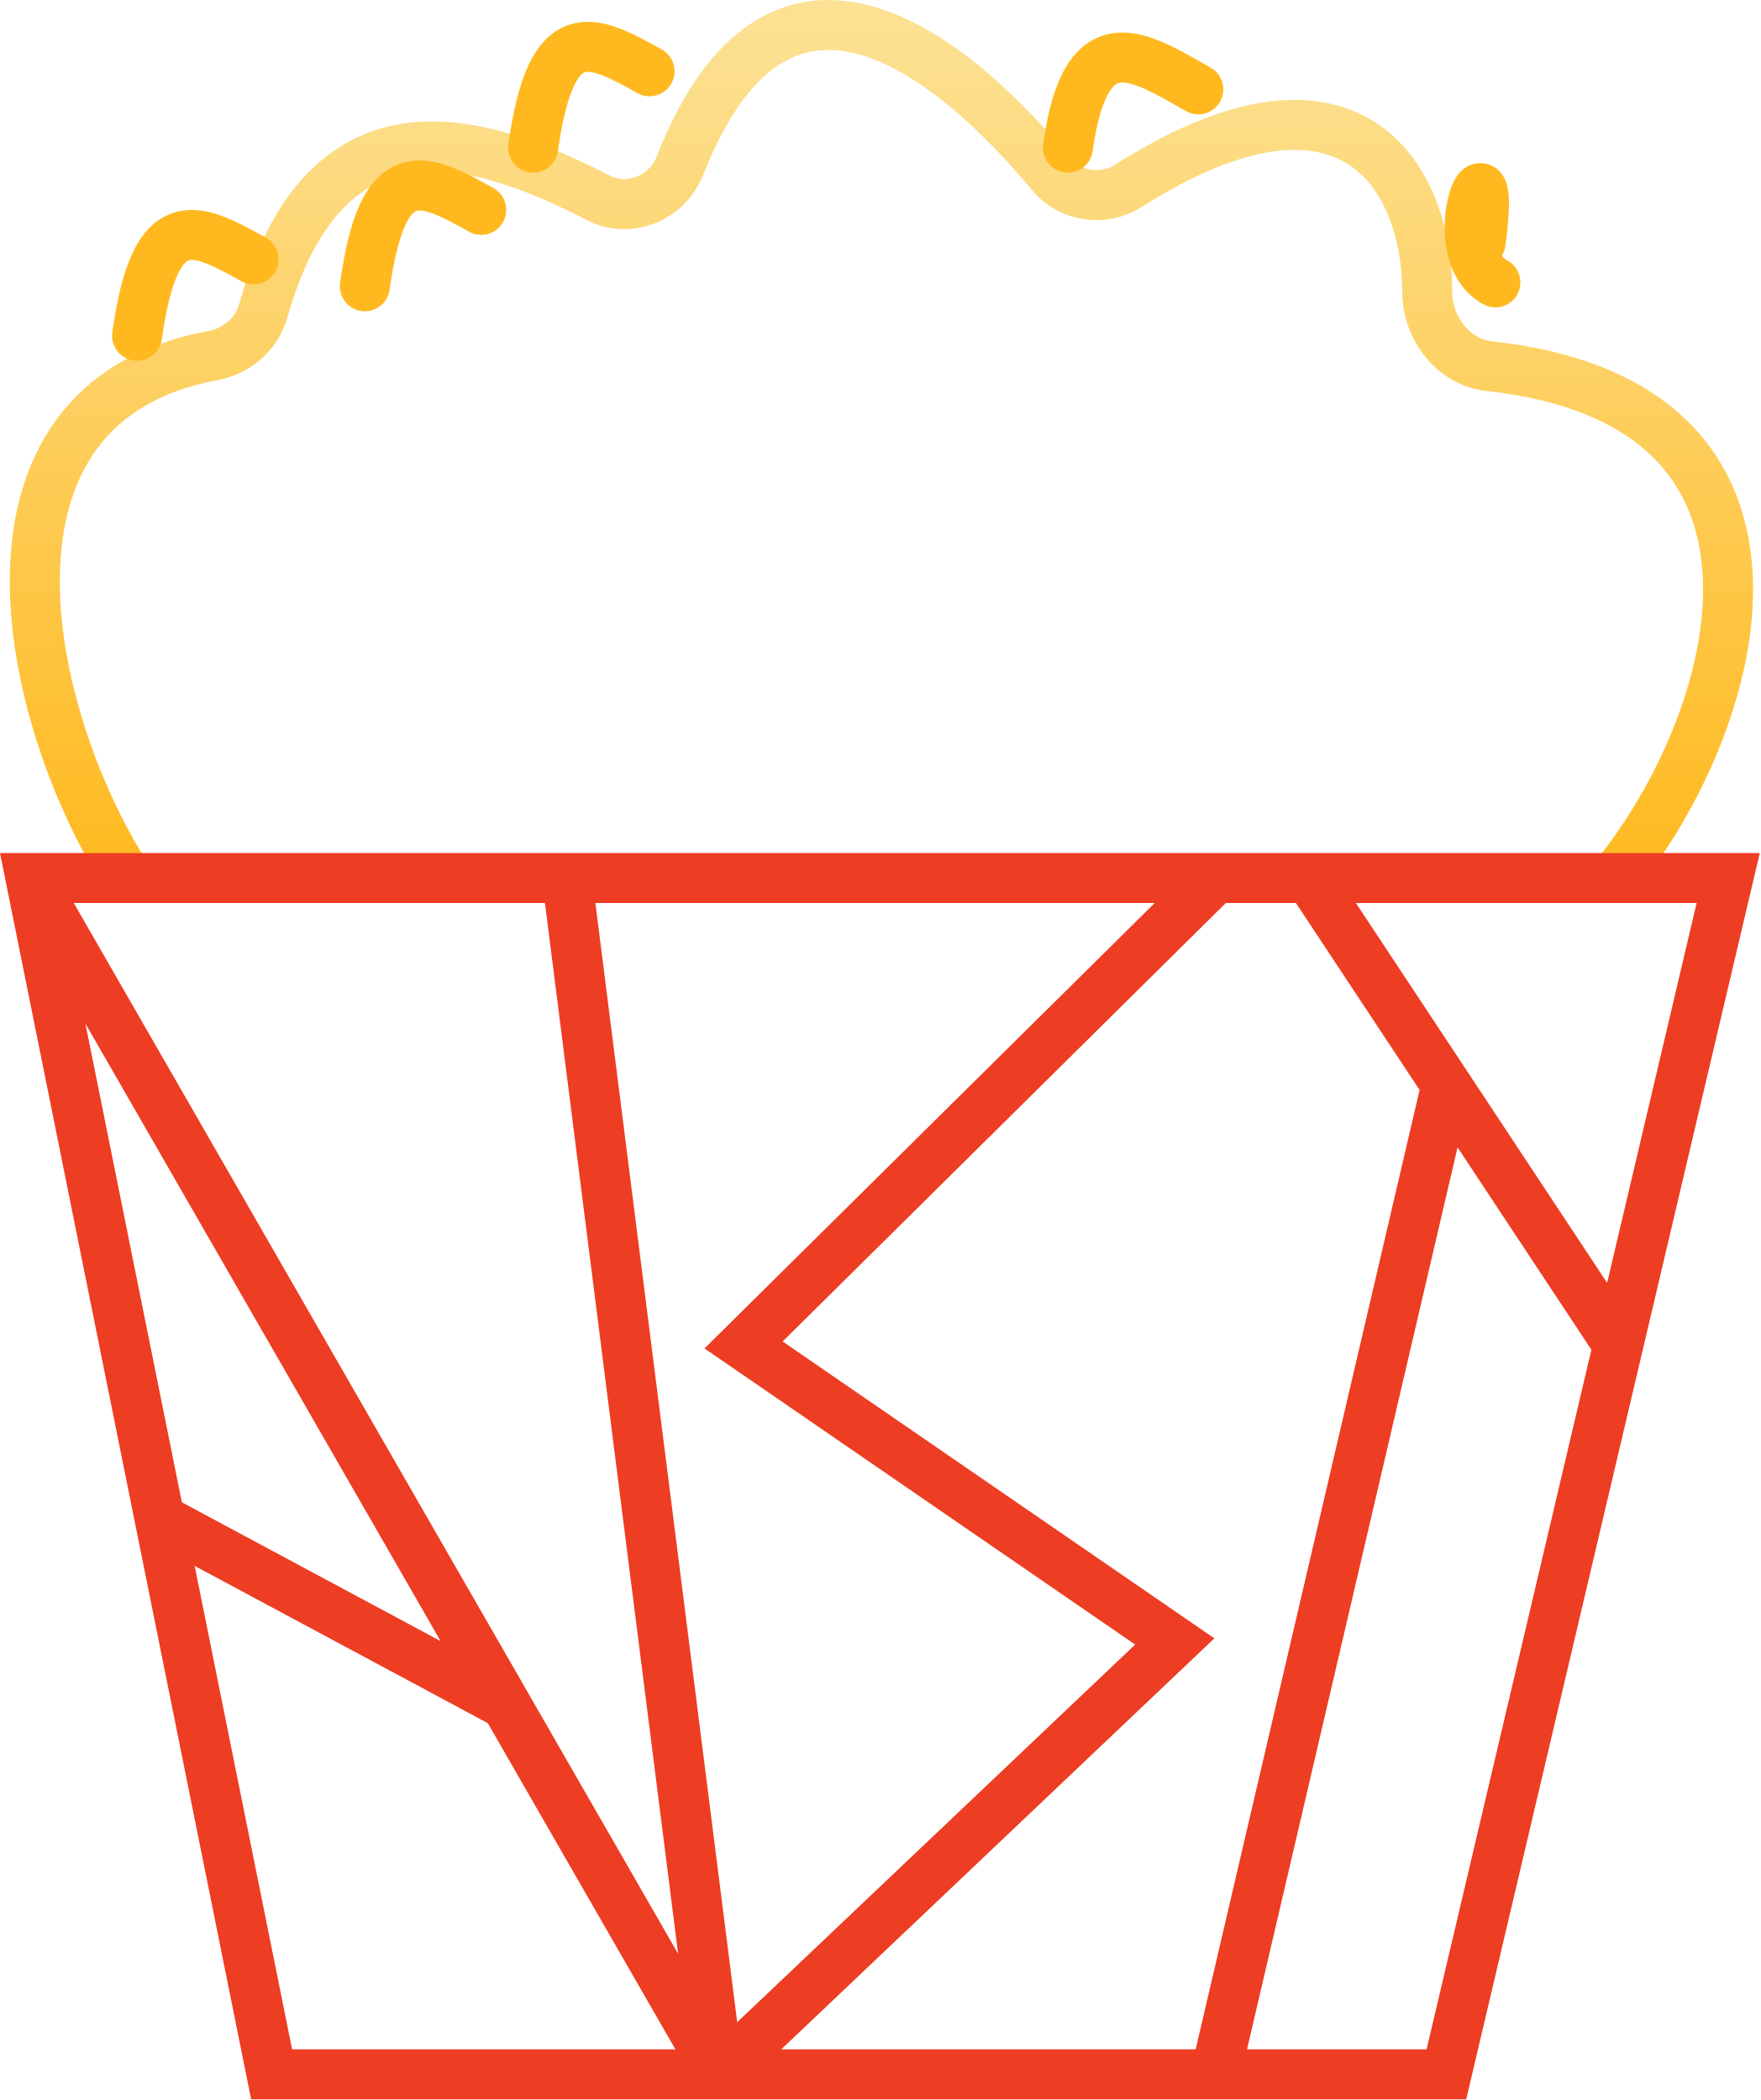
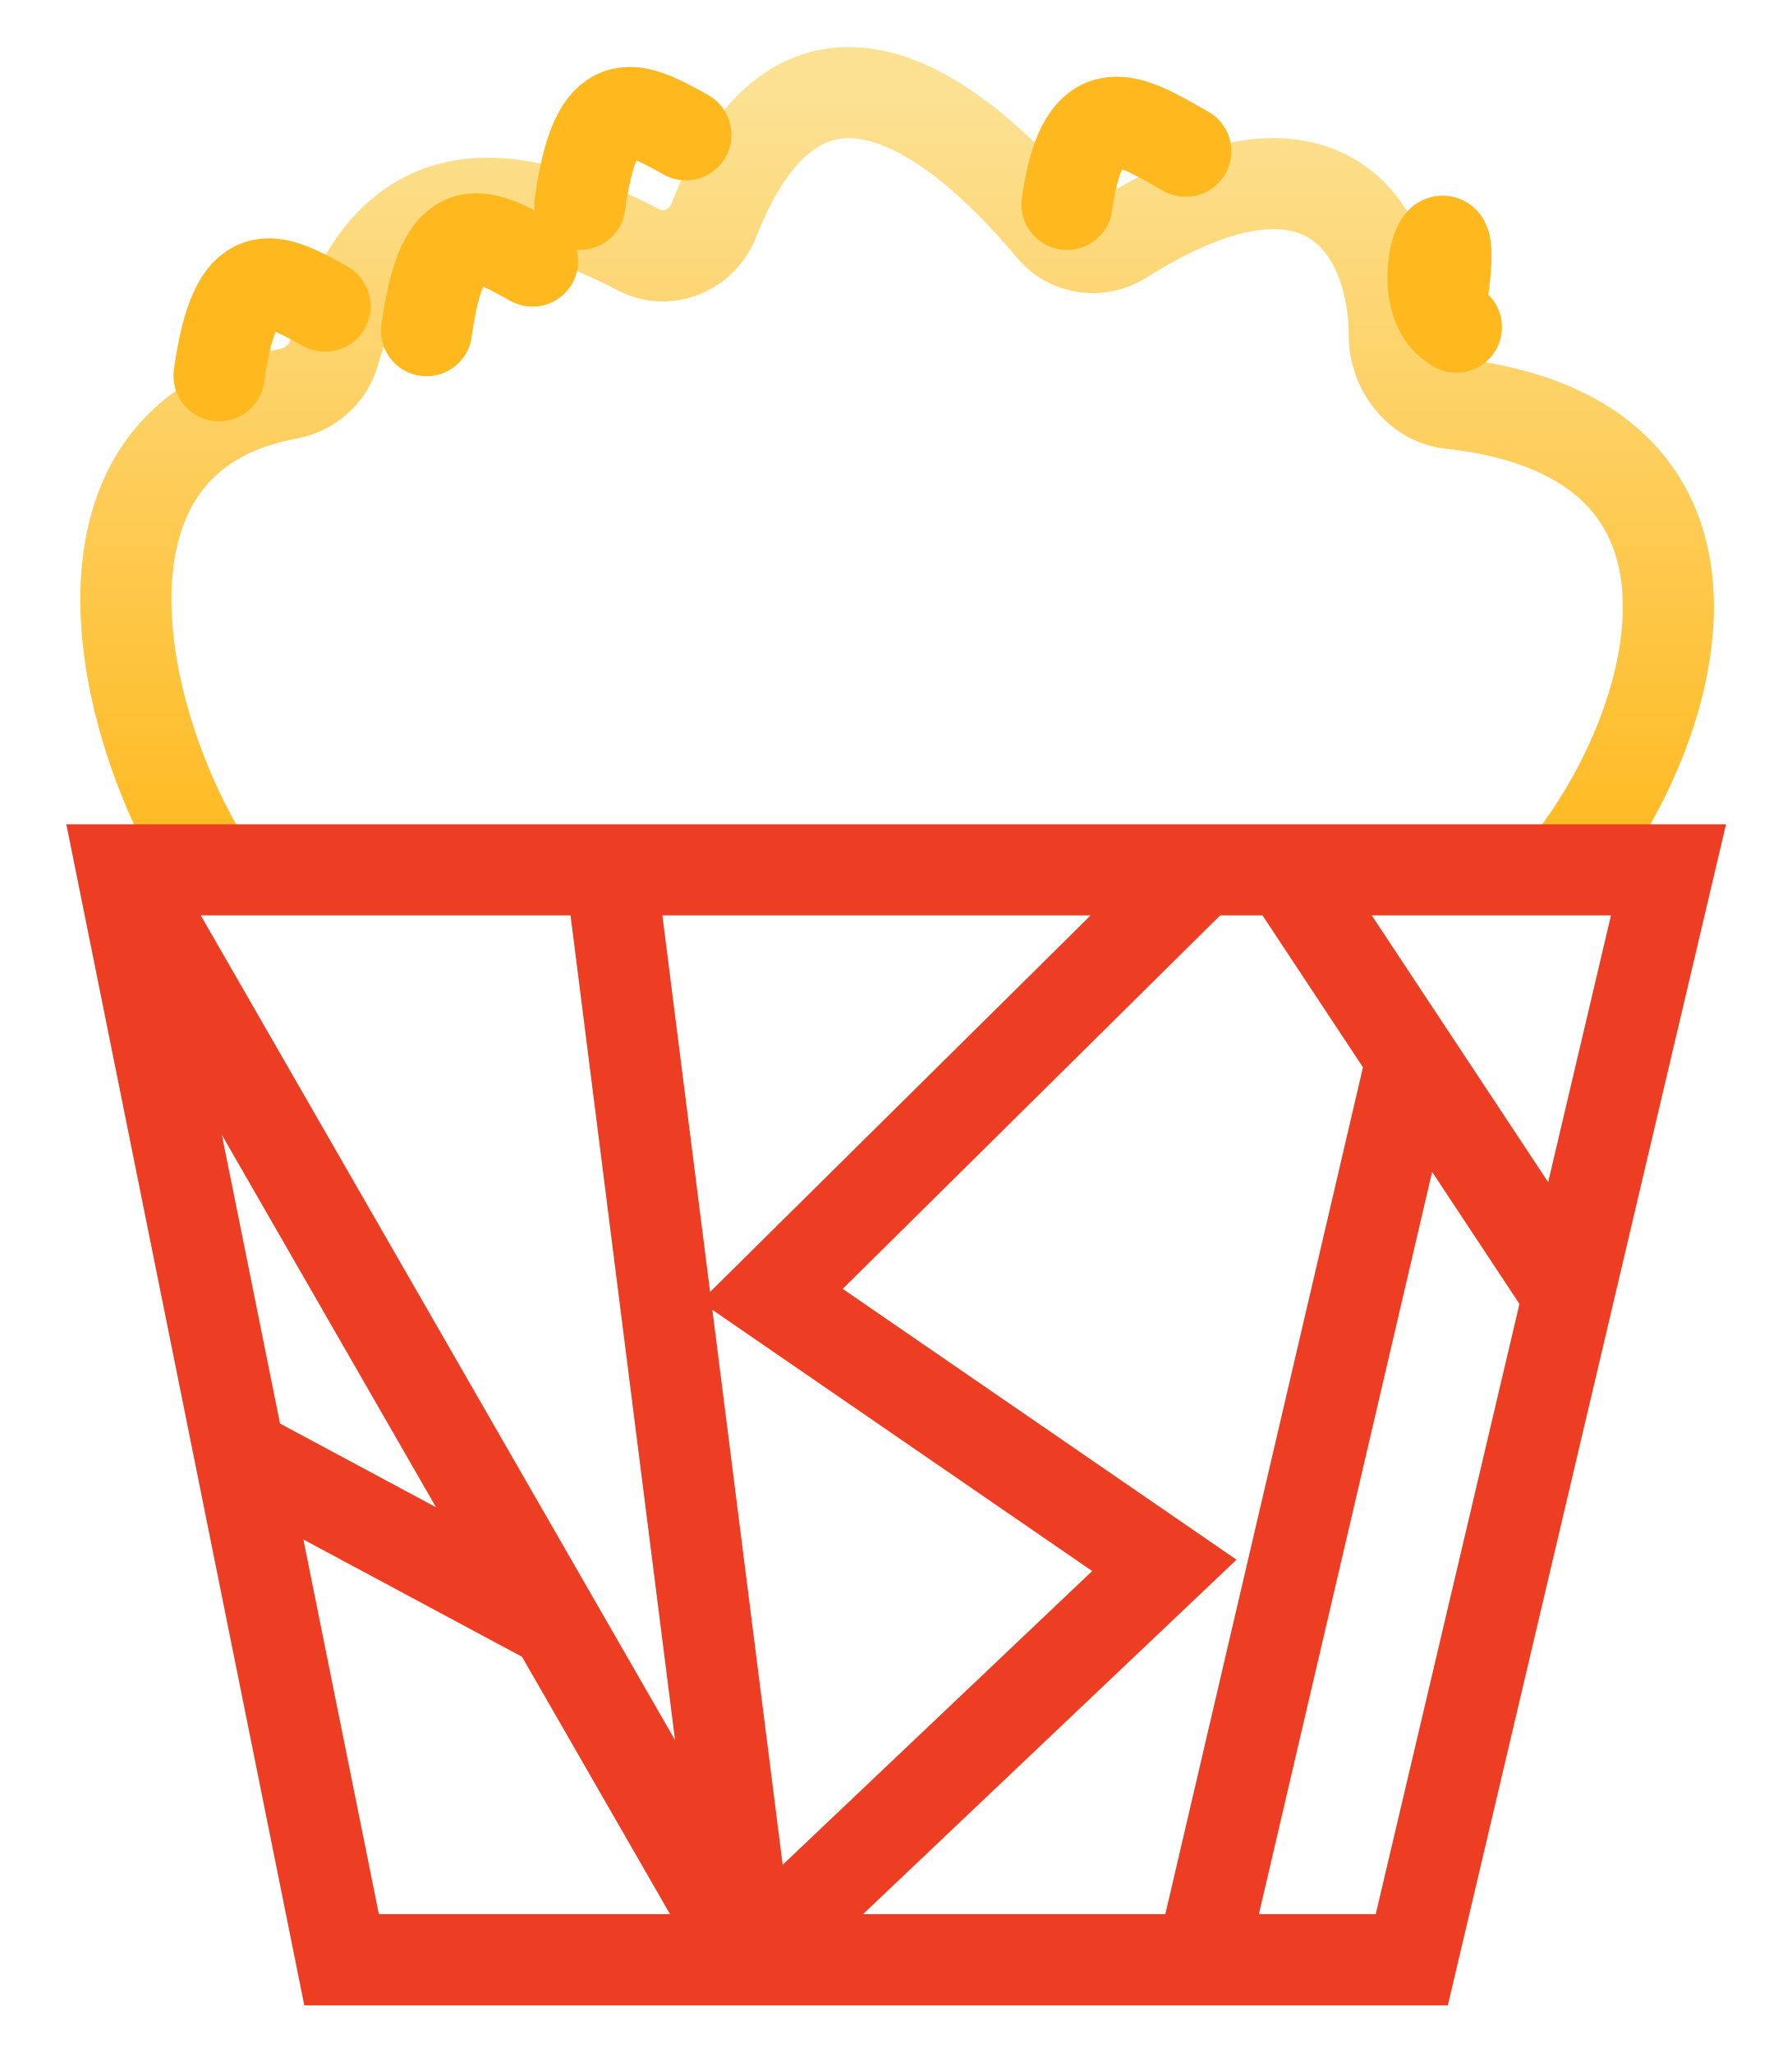
- <svg xmlns="http://www.w3.org/2000/svg" viewBox="0 0 528 630" fill="none" role="img" aria-label="TalkAbtIT">
+ <svg xmlns="http://www.w3.org/2000/svg" viewBox="-31 -23 590 676" fill="none">
  <defs>
    <linearGradient id="crown" x1="264.378" y1="7.498" x2="264.378" y2="262.92" gradientUnits="userSpaceOnUse">
      <stop stop-color="#FCE193" />
      <stop offset="1" stop-color="#FFB91F" />
    </linearGradient>
  </defs>
-   <path d="M37.969 262.92C7.318 214.811 -13.394 120.882 63.987 106.64C71.025 105.344 76.986 100.198 78.938 93.313C97.688 27.145 142.789 40.411 179.454 59.363C188.736 64.16 200.136 59.408 203.953 49.682C232.83 -23.893 282.835 13.221 315.379 52.301C321.017 59.071 330.985 60.487 338.422 55.766C404.328 13.93 428.055 52.094 428.089 87.695C428.099 98.347 435.929 108.654 446.518 109.813C549.645 121.098 521.999 216.878 484.494 262.92" stroke="url(#crown)" stroke-width="15" stroke-linecap="round" />
-   <path d="M170.067 263.406H9.162C9.162 263.406 27.924 356.529 47.89 455.63M215.538 622.293L151.736 511.341L80.449 387.373L9.162 263.406M215.538 622.293H81.468C72.402 577.297 59.927 515.377 47.89 455.63M215.538 622.293L170.067 263.406M215.538 622.293L352.359 492.439L223.024 403.484L364.58 263.406M215.538 622.293H364.58M47.89 455.63L151.736 511.341M170.067 263.406H364.58M364.58 263.406H392.732M392.732 263.406H518.357C518.357 263.406 498.249 348.78 485.365 403.484C465.24 488.934 433.83 622.293 433.83 622.293H364.58M364.58 622.293C364.58 622.293 406.786 441.438 433.83 325.554M392.732 263.406C392.732 263.406 449.19 348.78 485.365 403.484" stroke="#ED3D23" stroke-width="15" />
-   <path d="M41.122 100.729C46.525 61.895 58.55 68.057 76.025 77.815" stroke="#FFB91F" stroke-width="15" stroke-linecap="round" />
-   <path d="M159.923 44.299C165.326 5.464 177.351 11.626 194.826 21.385" stroke="#FFB91F" stroke-width="15" stroke-linecap="round" />
-   <path d="M320.304 44.299C325.707 5.464 341.944 17.045 359.419 26.803" stroke="#FFB91F" stroke-width="15" stroke-linecap="round" />
-   <path d="M444.067 72.838C449.47 34.004 431.043 74.96 448.519 84.719" stroke="#FFB91F" stroke-width="15" stroke-linecap="round" />
-   <path d="M109.433 85.879C114.836 47.045 126.86 53.206 144.335 62.965" stroke="#FFB91F" stroke-width="15" stroke-linecap="round" />
+   <path d="M37.969 262.92C7.318 214.811 -13.394 120.882 63.987 106.64C71.025 105.344 76.986 100.198 78.938 93.313C97.688 27.145 142.789 40.411 179.454 59.363C188.736 64.16 200.136 59.408 203.953 49.682C232.83 -23.893 282.835 13.221 315.379 52.301C321.017 59.071 330.985 60.487 338.422 55.766C404.328 13.93 428.055 52.094 428.089 87.695C428.099 98.347 435.929 108.654 446.518 109.813C549.645 121.098 521.999 216.878 484.494 262.92" stroke="url(#crown)" stroke-width="30" stroke-linecap="round" />
+   <path d="M170.067 263.406H9.162C9.162 263.406 27.924 356.529 47.89 455.63M215.538 622.293L151.736 511.341L80.449 387.373L9.162 263.406M215.538 622.293H81.468C72.402 577.297 59.927 515.377 47.89 455.63M215.538 622.293L170.067 263.406M215.538 622.293L352.359 492.439L223.024 403.484L364.58 263.406M215.538 622.293H364.58M47.89 455.63L151.736 511.341M170.067 263.406H364.58M364.58 263.406H392.732M392.732 263.406H518.357C518.357 263.406 498.249 348.78 485.365 403.484C465.24 488.934 433.83 622.293 433.83 622.293H364.58M364.58 622.293C364.58 622.293 406.786 441.438 433.83 325.554M392.732 263.406C392.732 263.406 449.19 348.78 485.365 403.484" stroke="#ED3D23" stroke-width="30" />
+   <path d="M41.122 100.729C46.525 61.895 58.55 68.057 76.025 77.815" stroke="#FFB91F" stroke-width="30" stroke-linecap="round" />
+   <path d="M159.923 44.299C165.326 5.464 177.351 11.626 194.826 21.385" stroke="#FFB91F" stroke-width="30" stroke-linecap="round" />
+   <path d="M320.304 44.299C325.707 5.464 341.944 17.045 359.419 26.803" stroke="#FFB91F" stroke-width="30" stroke-linecap="round" />
+   <path d="M444.067 72.838C449.47 34.004 431.043 74.96 448.519 84.719" stroke="#FFB91F" stroke-width="30" stroke-linecap="round" />
+   <path d="M109.433 85.879C114.836 47.045 126.86 53.206 144.335 62.965" stroke="#FFB91F" stroke-width="30" stroke-linecap="round" />
</svg>
